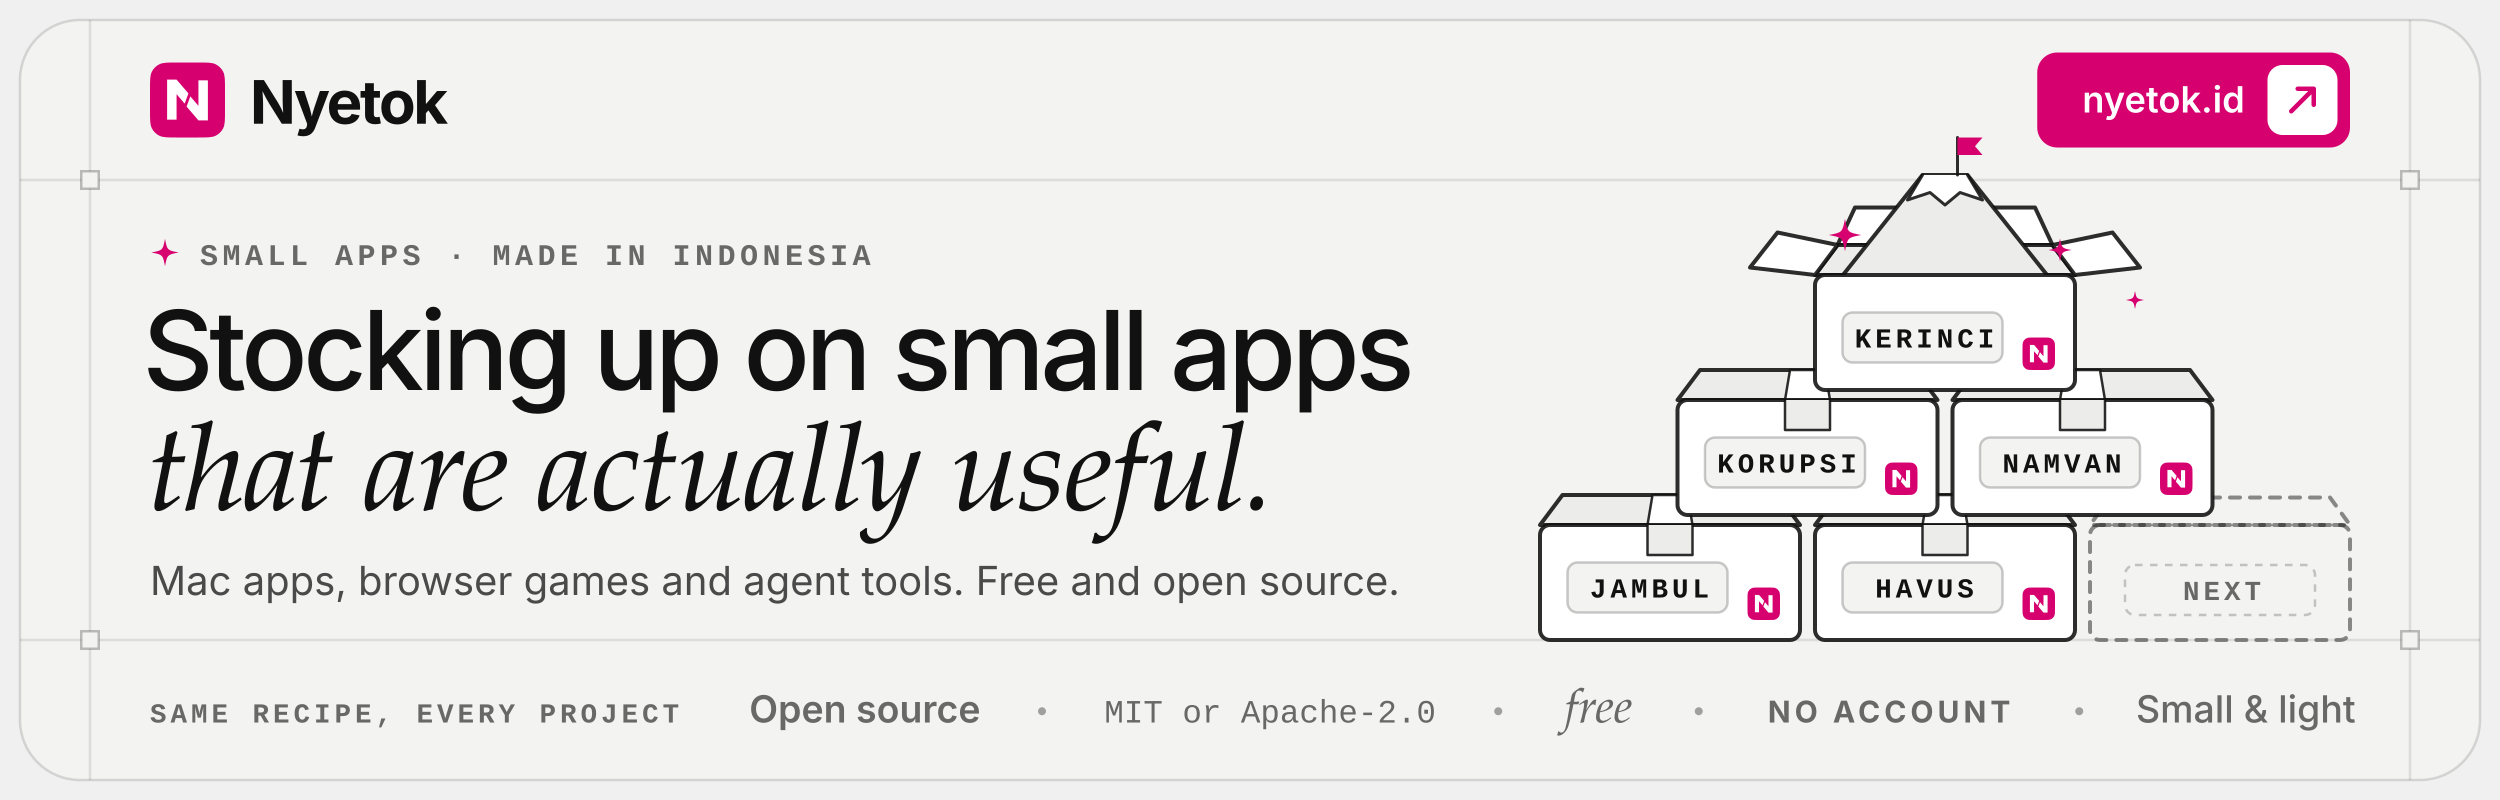
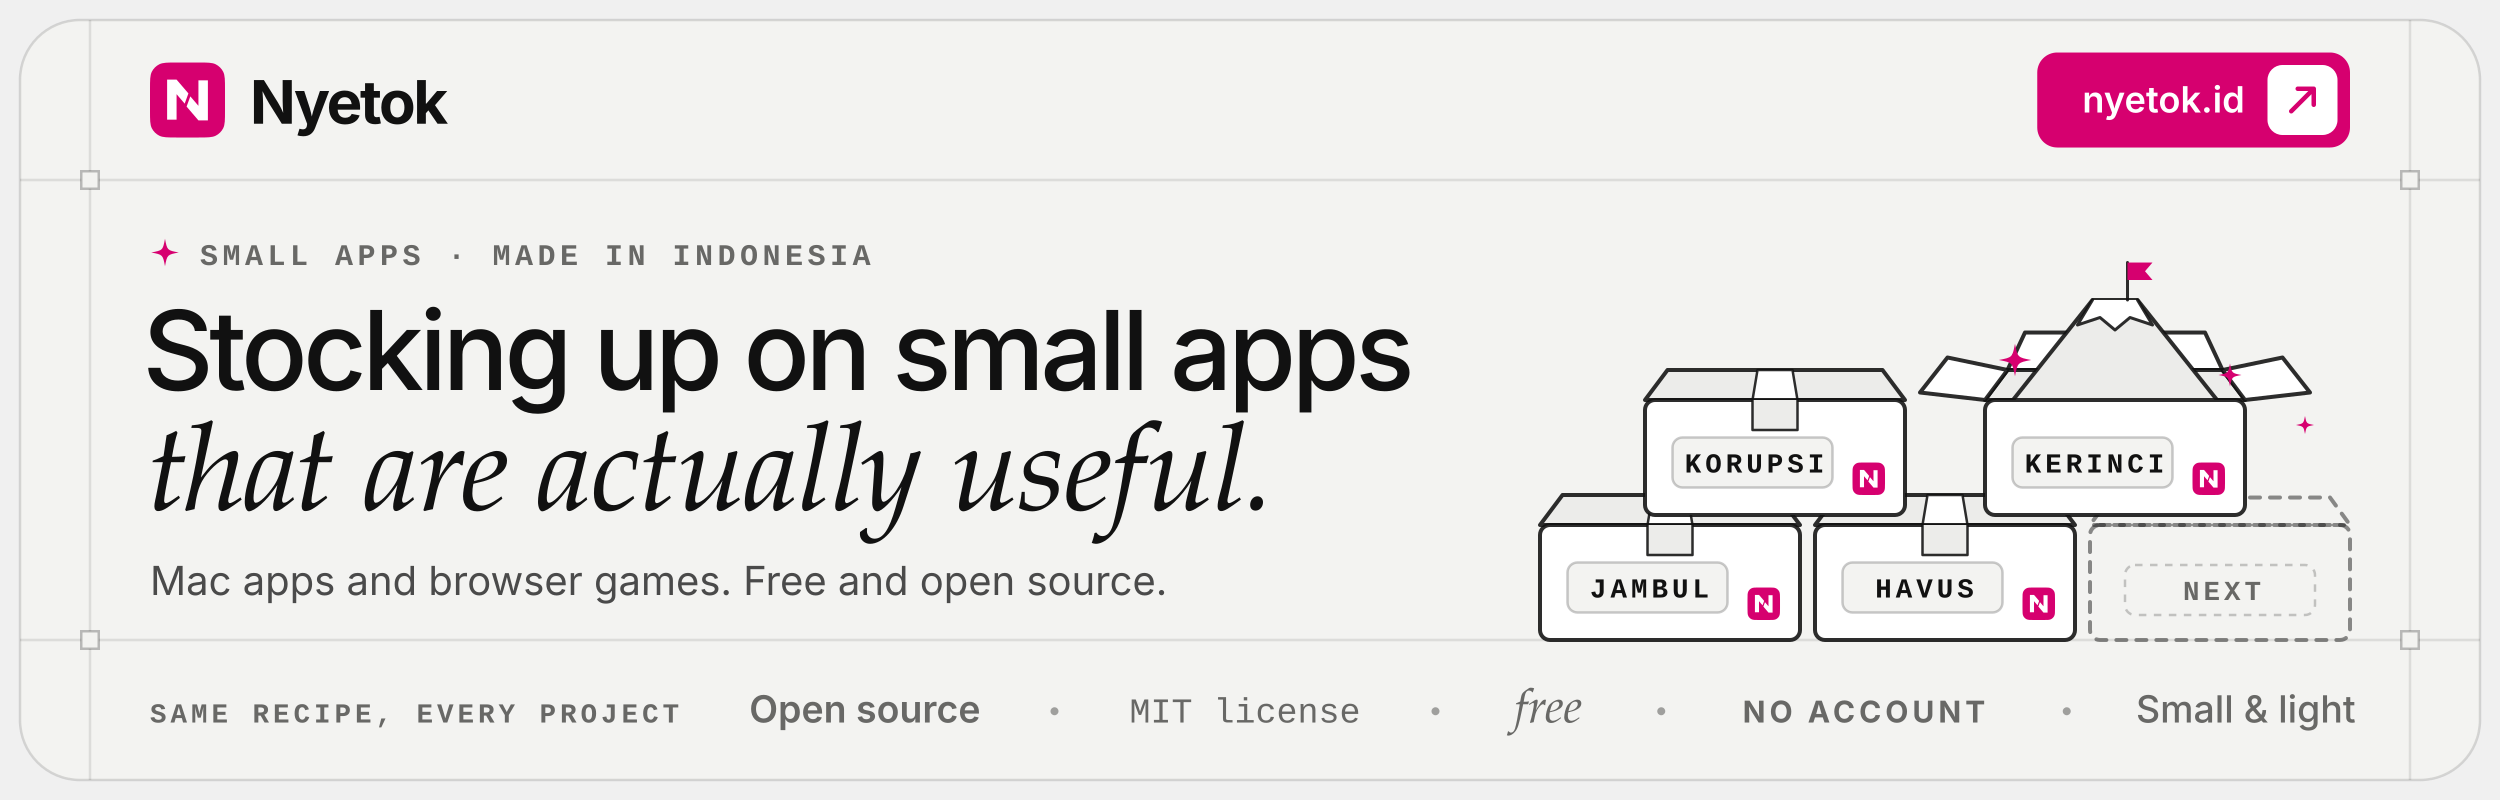
- <svg xmlns="http://www.w3.org/2000/svg" width="1000" height="320" viewBox="0 0 1000 320" role="img" aria-label="Nyetok: stocking up on small apps that are actually useful. Mac apps, browser games and agent tools, free and open source, made in Indonesia. The same recipe in every project: open source under MIT or Apache-2.0, free, no account, small and light. nyetok.id">
+ <svg xmlns="http://www.w3.org/2000/svg" width="1000" height="320" viewBox="0 0 1000 320" role="img" aria-label="Nyetok: stocking up on small apps that are actually useful. Mac apps and browser games, free and open source, made in Indonesia. The same recipe in every project: open source under the MIT license, free, no account, small and light. nyetok.id">
  <style>text{font-family:"Inter",-apple-system,BlinkMacSystemFont,"Segoe UI","Noto Sans",Helvetica,Arial,sans-serif}.mono{font-family:ui-monospace,SFMono-Regular,"SF Mono",Menlo,Consolas,"Liberation Mono",monospace}.serif{font-family:"Instrument Serif","Iowan Old Style","Palatino Linotype",Palatino,Georgia,serif;font-style:italic}.grow{transform-box:fill-box;transform-origin:center}@media (prefers-reduced-motion:reduce){*{animation:none!important}}@keyframes bob{0%,100%{transform:translateY(0)}50%{transform:translateY(-4px)}}.bob{animation:bob 3.6s ease-in-out infinite}@keyframes tw{0%,100%{opacity:.3;transform:scale(.55)}50%{opacity:1;transform:scale(1)}}.tw{animation:tw 2.8s ease-in-out infinite both}</style>
  <defs>
    <clipPath id="c">
      <rect x="8" y="8" width="984" height="304" rx="24" />
    </clipPath>
  </defs>
  <rect x="8" y="8" width="984" height="304" rx="24" fill="#f3f3f1" stroke="#111111" stroke-opacity="0.14" />
  <g clip-path="url(#c)" fill="none" stroke="#111111" stroke-opacity="0.1">
    <path d="M36 8V312" />
    <path d="M964 8V312" />
    <path d="M8 72H992" />
    <path d="M8 256H992" />
  </g>
  <rect x="32.5" y="68.5" width="7" height="7" fill="#f3f3f1" stroke="#111111" stroke-opacity="0.26" />
  <rect x="32.5" y="252.5" width="7" height="7" fill="#f3f3f1" stroke="#111111" stroke-opacity="0.26" />
  <rect x="960.5" y="68.5" width="7" height="7" fill="#f3f3f1" stroke="#111111" stroke-opacity="0.26" />
  <rect x="960.5" y="252.5" width="7" height="7" fill="#f3f3f1" stroke="#111111" stroke-opacity="0.26" />
  <g transform="translate(60 25) scale(0.03641) translate(-100 -100)">
    <path d="M396.64 100h230.72c103.83 0 155.75 0 195.41 20.21a185.4 185.4 0 0 1 81.02 81.02C924 240.89 924 292.81 924 396.64v230.72c0 103.83 0 155.75-20.21 195.41a185.4 185.4 0 0 1-81.02 81.02C783.11 924 731.19 924 627.36 924H396.64c-103.83 0-155.75 0-195.41-20.21a185.4 185.4 0 0 1-81.02-81.02C100 783.11 100 731.19 100 627.36V396.64c0-103.83 0-155.75 20.21-195.41a185.4 185.4 0 0 1 81.02-81.02C240.89 100 292.81 100 396.64 100Z" fill="#d6006f" />
    <path d="M288 728V288h104l129.98 151.64-40.88 112.31L392 448v280ZM736 296v440H632L502.02 584.36l40.88-112.31L632 576V296Z" fill="#fff" />
  </g>
  <text x="100" y="49.5" font-size="24" fill="#111111" font-weight="650" letter-spacing="-0.96">Nyetok</text>
  <rect x="814.9" y="21" width="125.1" height="38" rx="8" fill="#d6006f" />
  <text x="832.909" y="45" font-size="14.5" fill="#fff" font-weight="600">nyetok.id</text>
  <rect x="907.0" y="26" width="28" height="28" rx="6" fill="#fff" />
  <path d="M916.5 44.5L925.5 35.5M919.1 35.5H925.5V41.9" fill="none" stroke="#d6006f" stroke-width="1.8" stroke-linecap="round" stroke-linejoin="round" />
  <path d="M66 95.5C66.88 100.12 66.88 100.12 71.5 101C66.88 101.88 66.88 101.88 66 106.5C65.12 101.88 65.12 101.88 60.5 101C65.12 100.12 65.12 100.12 66 95.5Z" fill="#d6006f" />
  <text x="80" y="106" font-size="12" fill="#686866" class="mono" font-weight="600" letter-spacing="1.8">SMALL APPS · MADE IN INDONESIA</text>
  <text x="57" y="156" font-size="44" fill="#111111" font-weight="500" letter-spacing="-1.76">Stocking up on small apps</text>
  <text x="59" y="204" font-size="49" fill="#111111" class="serif" letter-spacing="-0.4">that are actually useful.</text>
-   <text x="60" y="238" font-size="16" fill="#4a4a4a">Mac apps, browser games and agent tools. Free and open source.</text>
+   <text x="60" y="238" font-size="16" fill="#4a4a4a">Mac apps and browser games. Free and open source.</text>
  <text x="60" y="289" font-size="11" fill="#686866" class="mono" font-weight="600" letter-spacing="1.6">SAME RECIPE, EVERY PROJECT</text>
  <text x="345.943" y="289" font-size="15" fill="#686866" font-weight="600" text-anchor="middle">Open source</text>
-   <circle cx="416.8" cy="284.5" r="1.6" fill="#686866" fill-opacity=".6" />
-   <text x="508.048" y="289" font-size="13" fill="#686866" class="mono" text-anchor="middle">MIT or Apache-2.0</text>
-   <circle cx="599.3" cy="284.5" r="1.6" fill="#686866" fill-opacity=".6" />
-   <text x="639.41" y="289" font-size="19" fill="#686866" class="serif" text-anchor="middle">free</text>
-   <circle cx="679.5" cy="284.5" r="1.6" fill="#686866" fill-opacity=".6" />
-   <text x="755.628" y="289" font-size="12" fill="#686866" font-weight="700" letter-spacing="1.6" text-anchor="middle">NO ACCOUNT</text>
-   <circle cx="831.7" cy="284.5" r="1.6" fill="#686866" fill-opacity=".6" />
+   <circle cx="421.8" cy="284.5" r="1.6" fill="#686866" fill-opacity=".6" />
+   <text x="497.998" y="289" font-size="14" fill="#686866" class="mono" text-anchor="middle">MIT license</text>
+   <circle cx="574.2" cy="284.5" r="1.6" fill="#686866" fill-opacity=".6" />
+   <text x="619.31" y="289" font-size="19" fill="#686866" class="serif" text-anchor="middle">free</text>
+   <circle cx="664.5" cy="284.5" r="1.6" fill="#686866" fill-opacity=".6" />
+   <text x="745.578" y="289" font-size="12" fill="#686866" font-weight="700" letter-spacing="1.6" text-anchor="middle">NO ACCOUNT</text>
+   <circle cx="826.7" cy="284.5" r="1.6" fill="#686866" fill-opacity=".6" />
  <text x="898.322" y="289" font-size="15" fill="#686866" font-weight="500" text-anchor="middle">Small &amp; light</text>
  <path d="M625 198H711L720 210H616Z" fill="#ececea" stroke="#111111" stroke-opacity="0.88" stroke-width="1.6" stroke-linejoin="round" stroke-linecap="round" />
  <path d="M661 198H675L677 210H659Z" fill="#ffffff" stroke="#111111" stroke-opacity="0.88" stroke-width="1" stroke-linejoin="round" stroke-linecap="round" />
  <rect x="616" y="210" width="104" height="46" rx="4" fill="#ffffff" stroke="#111111" stroke-opacity="0.88" stroke-width="1.6" stroke-linejoin="round" stroke-linecap="round" />
  <path d="M659 210V222H677V210" fill="#ececea" stroke="#111111" stroke-opacity="0.88" stroke-width="1" stroke-linejoin="round" stroke-linecap="round" />
  <rect x="627" y="225" width="64" height="20" rx="4" fill="#f3f3f1" stroke="#111111" stroke-opacity="0.22" />
  <text x="659.8" y="239" font-size="11" fill="#111111" class="mono" font-weight="700" letter-spacing="1.6" text-anchor="middle">JAMBUL</text>
  <g transform="translate(699 235) scale(0.01578) translate(-100 -100)">
    <path d="M396.64 100h230.72c103.83 0 155.75 0 195.41 20.21a185.4 185.4 0 0 1 81.02 81.02C924 240.89 924 292.81 924 396.64v230.72c0 103.83 0 155.75-20.21 195.41a185.4 185.4 0 0 1-81.02 81.02C783.11 924 731.19 924 627.36 924H396.64c-103.83 0-155.75 0-195.41-20.21a185.4 185.4 0 0 1-81.02-81.02C100 783.11 100 731.19 100 627.36V396.64c0-103.83 0-155.75 20.21-195.41a185.4 185.4 0 0 1 81.02-81.02C240.89 100 292.81 100 396.64 100Z" fill="#d6006f" />
    <path d="M288 728V288h104l129.98 151.64-40.88 112.31L392 448v280ZM736 296v440H632L502.02 584.36l40.88-112.31L632 576V296Z" fill="#fff" />
  </g>
  <path d="M735 198H821L830 210H726Z" fill="#ececea" stroke="#111111" stroke-opacity="0.88" stroke-width="1.6" stroke-linejoin="round" stroke-linecap="round" />
  <path d="M771 198H785L787 210H769Z" fill="#ffffff" stroke="#111111" stroke-opacity="0.88" stroke-width="1" stroke-linejoin="round" stroke-linecap="round" />
  <rect x="726" y="210" width="104" height="46" rx="4" fill="#ffffff" stroke="#111111" stroke-opacity="0.88" stroke-width="1.6" stroke-linejoin="round" stroke-linecap="round" />
  <path d="M769 210V222H787V210" fill="#ececea" stroke="#111111" stroke-opacity="0.88" stroke-width="1" stroke-linejoin="round" stroke-linecap="round" />
  <rect x="737" y="225" width="64" height="20" rx="4" fill="#f3f3f1" stroke="#111111" stroke-opacity="0.22" />
  <text x="769.8" y="239" font-size="11" fill="#111111" class="mono" font-weight="700" letter-spacing="1.6" text-anchor="middle">HAVUS</text>
  <g transform="translate(809 235) scale(0.01578) translate(-100 -100)">
    <path d="M396.64 100h230.72c103.83 0 155.75 0 195.41 20.21a185.4 185.4 0 0 1 81.02 81.02C924 240.89 924 292.81 924 396.64v230.72c0 103.83 0 155.75-20.21 195.41a185.4 185.4 0 0 1-81.02 81.02C783.11 924 731.19 924 627.36 924H396.64c-103.83 0-155.75 0-195.41-20.21a185.4 185.4 0 0 1-81.02-81.02C100 783.11 100 731.19 100 627.36V396.64c0-103.83 0-155.75 20.21-195.41a185.4 185.4 0 0 1 81.02-81.02C240.89 100 292.81 100 396.64 100Z" fill="#d6006f" />
    <path d="M288 728V288h104l129.98 151.64-40.88 112.31L392 448v280ZM736 296v440H632L502.02 584.36l40.88-112.31L632 576V296Z" fill="#fff" />
  </g>
  <path d="M844 199H932L940 210H836Z" fill="none" stroke="#111111" stroke-opacity="0.48" stroke-width="1.6" stroke-linejoin="round" stroke-linecap="round" stroke-dasharray="4 4" />
  <rect x="836" y="210" width="104" height="46" rx="4" fill="none" stroke="#111111" stroke-opacity="0.48" stroke-width="1.6" stroke-linejoin="round" stroke-linecap="round" stroke-dasharray="4 4" />
  <rect x="850" y="226" width="76" height="20" rx="4" fill="#f3f3f1" stroke="#111111" stroke-opacity="0.22" stroke-dasharray="3 3" />
  <text x="888.8" y="240" font-size="11" fill="#686866" class="mono" font-weight="700" letter-spacing="1.6" text-anchor="middle">NEXT</text>
-   <path d="M680 148H766L775 160H671Z" fill="#ececea" stroke="#111111" stroke-opacity="0.88" stroke-width="1.6" stroke-linejoin="round" stroke-linecap="round" />
-   <path d="M716 148H730L732 160H714Z" fill="#ffffff" stroke="#111111" stroke-opacity="0.88" stroke-width="1" stroke-linejoin="round" stroke-linecap="round" />
-   <rect x="671" y="160" width="104" height="46" rx="4" fill="#ffffff" stroke="#111111" stroke-opacity="0.88" stroke-width="1.6" stroke-linejoin="round" stroke-linecap="round" />
-   <path d="M714 160V172H732V160" fill="#ececea" stroke="#111111" stroke-opacity="0.88" stroke-width="1" stroke-linejoin="round" stroke-linecap="round" />
-   <rect x="682" y="175" width="64" height="20" rx="4" fill="#f3f3f1" stroke="#111111" stroke-opacity="0.22" />
-   <text x="714.8" y="189" font-size="11" fill="#111111" class="mono" font-weight="700" letter-spacing="1.6" text-anchor="middle">KORUPSI</text>
-   <g transform="translate(754 185) scale(0.01578) translate(-100 -100)">
+   <path d="M667 148H753L762 160H658Z" fill="#ececea" stroke="#111111" stroke-opacity="0.88" stroke-width="1.6" stroke-linejoin="round" stroke-linecap="round" />
+   <path d="M703 148H717L719 160H701Z" fill="#ffffff" stroke="#111111" stroke-opacity="0.88" stroke-width="1" stroke-linejoin="round" stroke-linecap="round" />
+   <rect x="658" y="160" width="104" height="46" rx="4" fill="#ffffff" stroke="#111111" stroke-opacity="0.88" stroke-width="1.6" stroke-linejoin="round" stroke-linecap="round" />
+   <path d="M701 160V172H719V160" fill="#ececea" stroke="#111111" stroke-opacity="0.88" stroke-width="1" stroke-linejoin="round" stroke-linecap="round" />
+   <rect x="669" y="175" width="64" height="20" rx="4" fill="#f3f3f1" stroke="#111111" stroke-opacity="0.22" />
+   <text x="701.8" y="189" font-size="11" fill="#111111" class="mono" font-weight="700" letter-spacing="1.6" text-anchor="middle">KORUPSI</text>
+   <g transform="translate(741 185) scale(0.01578) translate(-100 -100)">
    <path d="M396.64 100h230.72c103.83 0 155.75 0 195.41 20.21a185.4 185.4 0 0 1 81.02 81.02C924 240.89 924 292.81 924 396.64v230.72c0 103.83 0 155.75-20.21 195.41a185.4 185.4 0 0 1-81.02 81.02C783.11 924 731.19 924 627.36 924H396.64c-103.83 0-155.75 0-195.41-20.21a185.4 185.4 0 0 1-81.02-81.02C100 783.11 100 731.19 100 627.36V396.64c0-103.83 0-155.75 20.21-195.41a185.4 185.4 0 0 1 81.02-81.02C240.89 100 292.81 100 396.64 100Z" fill="#d6006f" />
    <path d="M288 728V288h104l129.98 151.64-40.88 112.31L392 448v280ZM736 296v440H632L502.02 584.36l40.88-112.31L632 576V296Z" fill="#fff" />
  </g>
-   <path d="M790 148H876L885 160H781Z" fill="#ececea" stroke="#111111" stroke-opacity="0.88" stroke-width="1.6" stroke-linejoin="round" stroke-linecap="round" />
-   <path d="M826 148H840L842 160H824Z" fill="#ffffff" stroke="#111111" stroke-opacity="0.88" stroke-width="1" stroke-linejoin="round" stroke-linecap="round" />
-   <rect x="781" y="160" width="104" height="46" rx="4" fill="#ffffff" stroke="#111111" stroke-opacity="0.88" stroke-width="1.6" stroke-linejoin="round" stroke-linecap="round" />
-   <path d="M824 160V172H842V160" fill="#ececea" stroke="#111111" stroke-opacity="0.88" stroke-width="1" stroke-linejoin="round" stroke-linecap="round" />
-   <rect x="792" y="175" width="64" height="20" rx="4" fill="#f3f3f1" stroke="#111111" stroke-opacity="0.22" />
-   <text x="824.8" y="189" font-size="11" fill="#111111" class="mono" font-weight="700" letter-spacing="1.6" text-anchor="middle">NAMVAN</text>
-   <g transform="translate(864 185) scale(0.01578) translate(-100 -100)">
+   <path d="M803 148H889L882 133H810Z" fill="#ffffff" stroke="#111111" stroke-opacity="0.88" stroke-width="1.6" stroke-linejoin="round" stroke-linecap="round" />
+   <path d="M803 148H889L898 160H794Z" fill="#ececea" stroke="#111111" stroke-opacity="0.88" stroke-width="1.6" stroke-linejoin="round" stroke-linecap="round" />
+   <g class="bob">
+     <path d="M802 164L837 120H855L890 164Z" fill="#ececea" stroke="#111111" stroke-opacity="0.88" stroke-width="1.6" stroke-linejoin="round" stroke-linecap="round" />
+     <path d="M837 120L831 130L840 127L846 132L852 127L861 130L855 120" fill="#ffffff" stroke="#111111" stroke-opacity="0.88" stroke-width="1.2" stroke-linejoin="round" stroke-linecap="round" />
+     <path d="M851 120V105" fill="none" stroke="#111111" stroke-opacity="0.88" stroke-width="1.2" stroke-linejoin="round" stroke-linecap="round" />
+     <path d="M851 105h10l-3 3.5 3 3.5h-10Z" fill="#d6006f" />
+   </g>
+   <path d="M794 160L803 148L779 143L768 157Z" fill="#ffffff" stroke="#111111" stroke-opacity="0.88" stroke-width="1.6" stroke-linejoin="round" stroke-linecap="round" />
+   <path d="M898 160L889 148L913 143L924 157Z" fill="#ffffff" stroke="#111111" stroke-opacity="0.88" stroke-width="1.6" stroke-linejoin="round" stroke-linecap="round" />
+   <rect x="794" y="160" width="104" height="46" rx="4" fill="#ffffff" stroke="#111111" stroke-opacity="0.88" stroke-width="1.6" stroke-linejoin="round" stroke-linecap="round" />
+   <rect x="805" y="175" width="64" height="20" rx="4" fill="#f3f3f1" stroke="#111111" stroke-opacity="0.22" />
+   <text x="837.8" y="189" font-size="11" fill="#111111" class="mono" font-weight="700" letter-spacing="1.6" text-anchor="middle">KERINCI</text>
+   <g transform="translate(877 185) scale(0.01578) translate(-100 -100)">
    <path d="M396.64 100h230.72c103.83 0 155.75 0 195.41 20.21a185.4 185.4 0 0 1 81.02 81.02C924 240.89 924 292.81 924 396.64v230.72c0 103.83 0 155.75-20.21 195.41a185.4 185.4 0 0 1-81.02 81.02C783.11 924 731.19 924 627.36 924H396.64c-103.83 0-155.75 0-195.41-20.21a185.4 185.4 0 0 1-81.02-81.02C100 783.11 100 731.19 100 627.36V396.64c0-103.83 0-155.75 20.21-195.41a185.4 185.4 0 0 1 81.02-81.02C240.89 100 292.81 100 396.64 100Z" fill="#d6006f" />
    <path d="M288 728V288h104l129.98 151.64-40.88 112.31L392 448v280ZM736 296v440H632L502.02 584.36l40.88-112.31L632 576V296Z" fill="#fff" />
  </g>
-   <path d="M735 98H821L814 83H742Z" fill="#ffffff" stroke="#111111" stroke-opacity="0.88" stroke-width="1.6" stroke-linejoin="round" stroke-linecap="round" />
-   <path d="M735 98H821L830 110H726Z" fill="#ececea" stroke="#111111" stroke-opacity="0.88" stroke-width="1.6" stroke-linejoin="round" stroke-linecap="round" />
-   <g class="bob">
-     <path d="M734 114L769 70H787L822 114Z" fill="#ececea" stroke="#111111" stroke-opacity="0.88" stroke-width="1.6" stroke-linejoin="round" stroke-linecap="round" />
-     <path d="M769 70L763 80L772 77L778 82L784 77L793 80L787 70" fill="#ffffff" stroke="#111111" stroke-opacity="0.88" stroke-width="1.2" stroke-linejoin="round" stroke-linecap="round" />
-     <path d="M783 70V55" fill="none" stroke="#111111" stroke-opacity="0.88" stroke-width="1.2" stroke-linejoin="round" stroke-linecap="round" />
-     <path d="M783 55h10l-3 3.5 3 3.5h-10Z" fill="#d6006f" />
-   </g>
-   <path d="M726 110L735 98L711 93L700 107Z" fill="#ffffff" stroke="#111111" stroke-opacity="0.88" stroke-width="1.6" stroke-linejoin="round" stroke-linecap="round" />
-   <path d="M830 110L821 98L845 93L856 107Z" fill="#ffffff" stroke="#111111" stroke-opacity="0.88" stroke-width="1.6" stroke-linejoin="round" stroke-linecap="round" />
-   <rect x="726" y="110" width="104" height="46" rx="4" fill="#ffffff" stroke="#111111" stroke-opacity="0.88" stroke-width="1.6" stroke-linejoin="round" stroke-linecap="round" />
-   <rect x="737" y="125" width="64" height="20" rx="4" fill="#f3f3f1" stroke="#111111" stroke-opacity="0.22" />
-   <text x="769.8" y="139" font-size="11" fill="#111111" class="mono" font-weight="700" letter-spacing="1.6" text-anchor="middle">KERINCI</text>
-   <g transform="translate(809 135) scale(0.01578) translate(-100 -100)">
-     <path d="M396.64 100h230.72c103.83 0 155.75 0 195.41 20.21a185.4 185.4 0 0 1 81.02 81.02C924 240.89 924 292.81 924 396.64v230.72c0 103.83 0 155.75-20.21 195.41a185.4 185.4 0 0 1-81.02 81.02C783.11 924 731.19 924 627.36 924H396.64c-103.83 0-155.75 0-195.41-20.21a185.4 185.4 0 0 1-81.02-81.02C100 783.11 100 731.19 100 627.36V396.64c0-103.83 0-155.75 20.21-195.41a185.4 185.4 0 0 1 81.02-81.02C240.89 100 292.81 100 396.64 100Z" fill="#d6006f" />
-     <path d="M288 728V288h104l129.98 151.64-40.88 112.31L392 448v280ZM736 296v440H632L502.02 584.36l40.88-112.31L632 576V296Z" fill="#fff" />
-   </g>
-   <path d="M738 87.5C739.04 92.96 739.04 92.96 744.5 94C739.04 95.04 739.04 95.04 738 100.5C736.96 95.04 736.96 95.04 731.5 94C736.96 92.96 736.96 92.96 738 87.5Z" fill="#d6006f" class="grow tw" style="animation-delay:0s" />
-   <path d="M824 95.4C824.736 99.264 824.736 99.264 828.6 100C824.736 100.736 824.736 100.736 824 104.6C823.264 100.736 823.264 100.736 819.4 100C823.264 99.264 823.264 99.264 824 95.4Z" fill="#d6006f" class="grow tw" style="animation-delay:0.8s" />
-   <path d="M854 116.4C854.576 119.424 854.576 119.424 857.6 120C854.576 120.576 854.576 120.576 854 123.6C853.424 120.576 853.424 120.576 850.4 120C853.424 119.424 853.424 119.424 854 116.4Z" fill="#d6006f" class="grow tw" style="animation-delay:1.5s" />
+   <path d="M806 137.5C807.04 142.96 807.04 142.96 812.5 144C807.04 145.04 807.04 145.04 806 150.5C804.96 145.04 804.96 145.04 799.5 144C804.96 142.96 804.96 142.96 806 137.5Z" fill="#d6006f" class="grow tw" style="animation-delay:0s" />
+   <path d="M892 145.4C892.736 149.264 892.736 149.264 896.6 150C892.736 150.736 892.736 150.736 892 154.6C891.264 150.736 891.264 150.736 887.4 150C891.264 149.264 891.264 149.264 892 145.4Z" fill="#d6006f" class="grow tw" style="animation-delay:0.8s" />
+   <path d="M922 166.4C922.576 169.424 922.576 169.424 925.6 170C922.576 170.576 922.576 170.576 922 173.6C921.424 170.576 921.424 170.576 918.4 170C921.424 169.424 921.424 169.424 922 166.4Z" fill="#d6006f" class="grow tw" style="animation-delay:1.5s" />
</svg>
